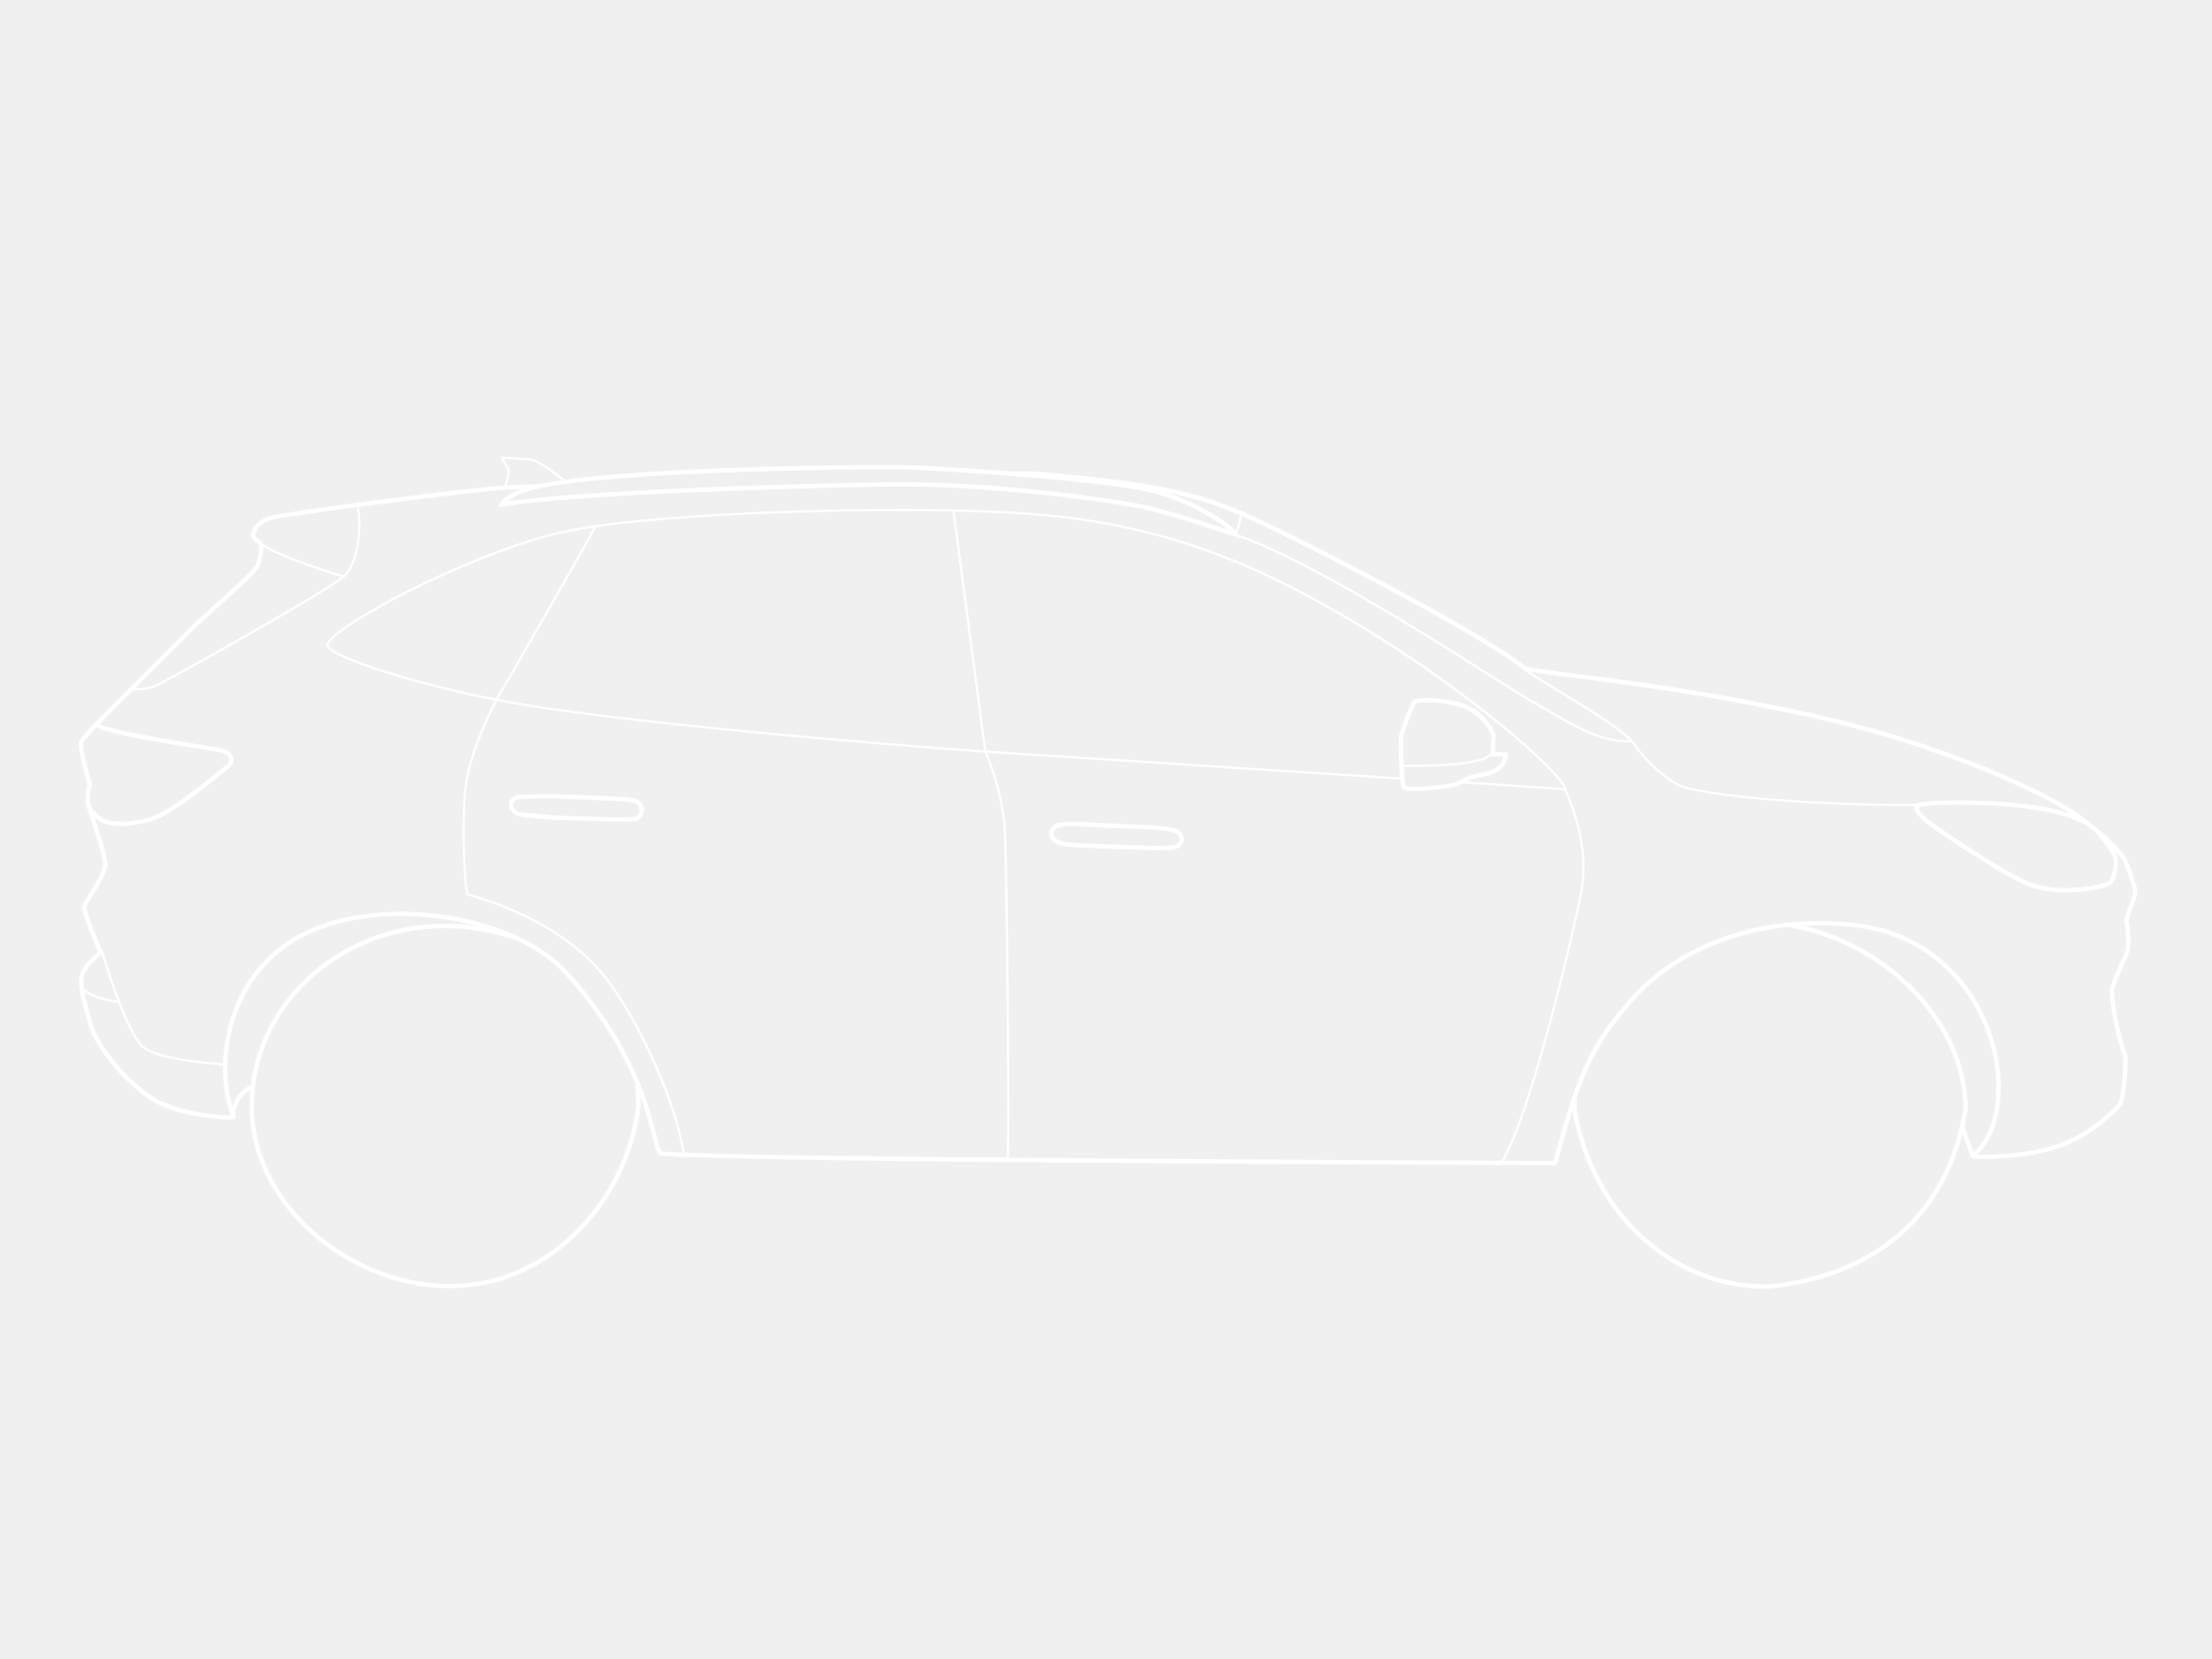
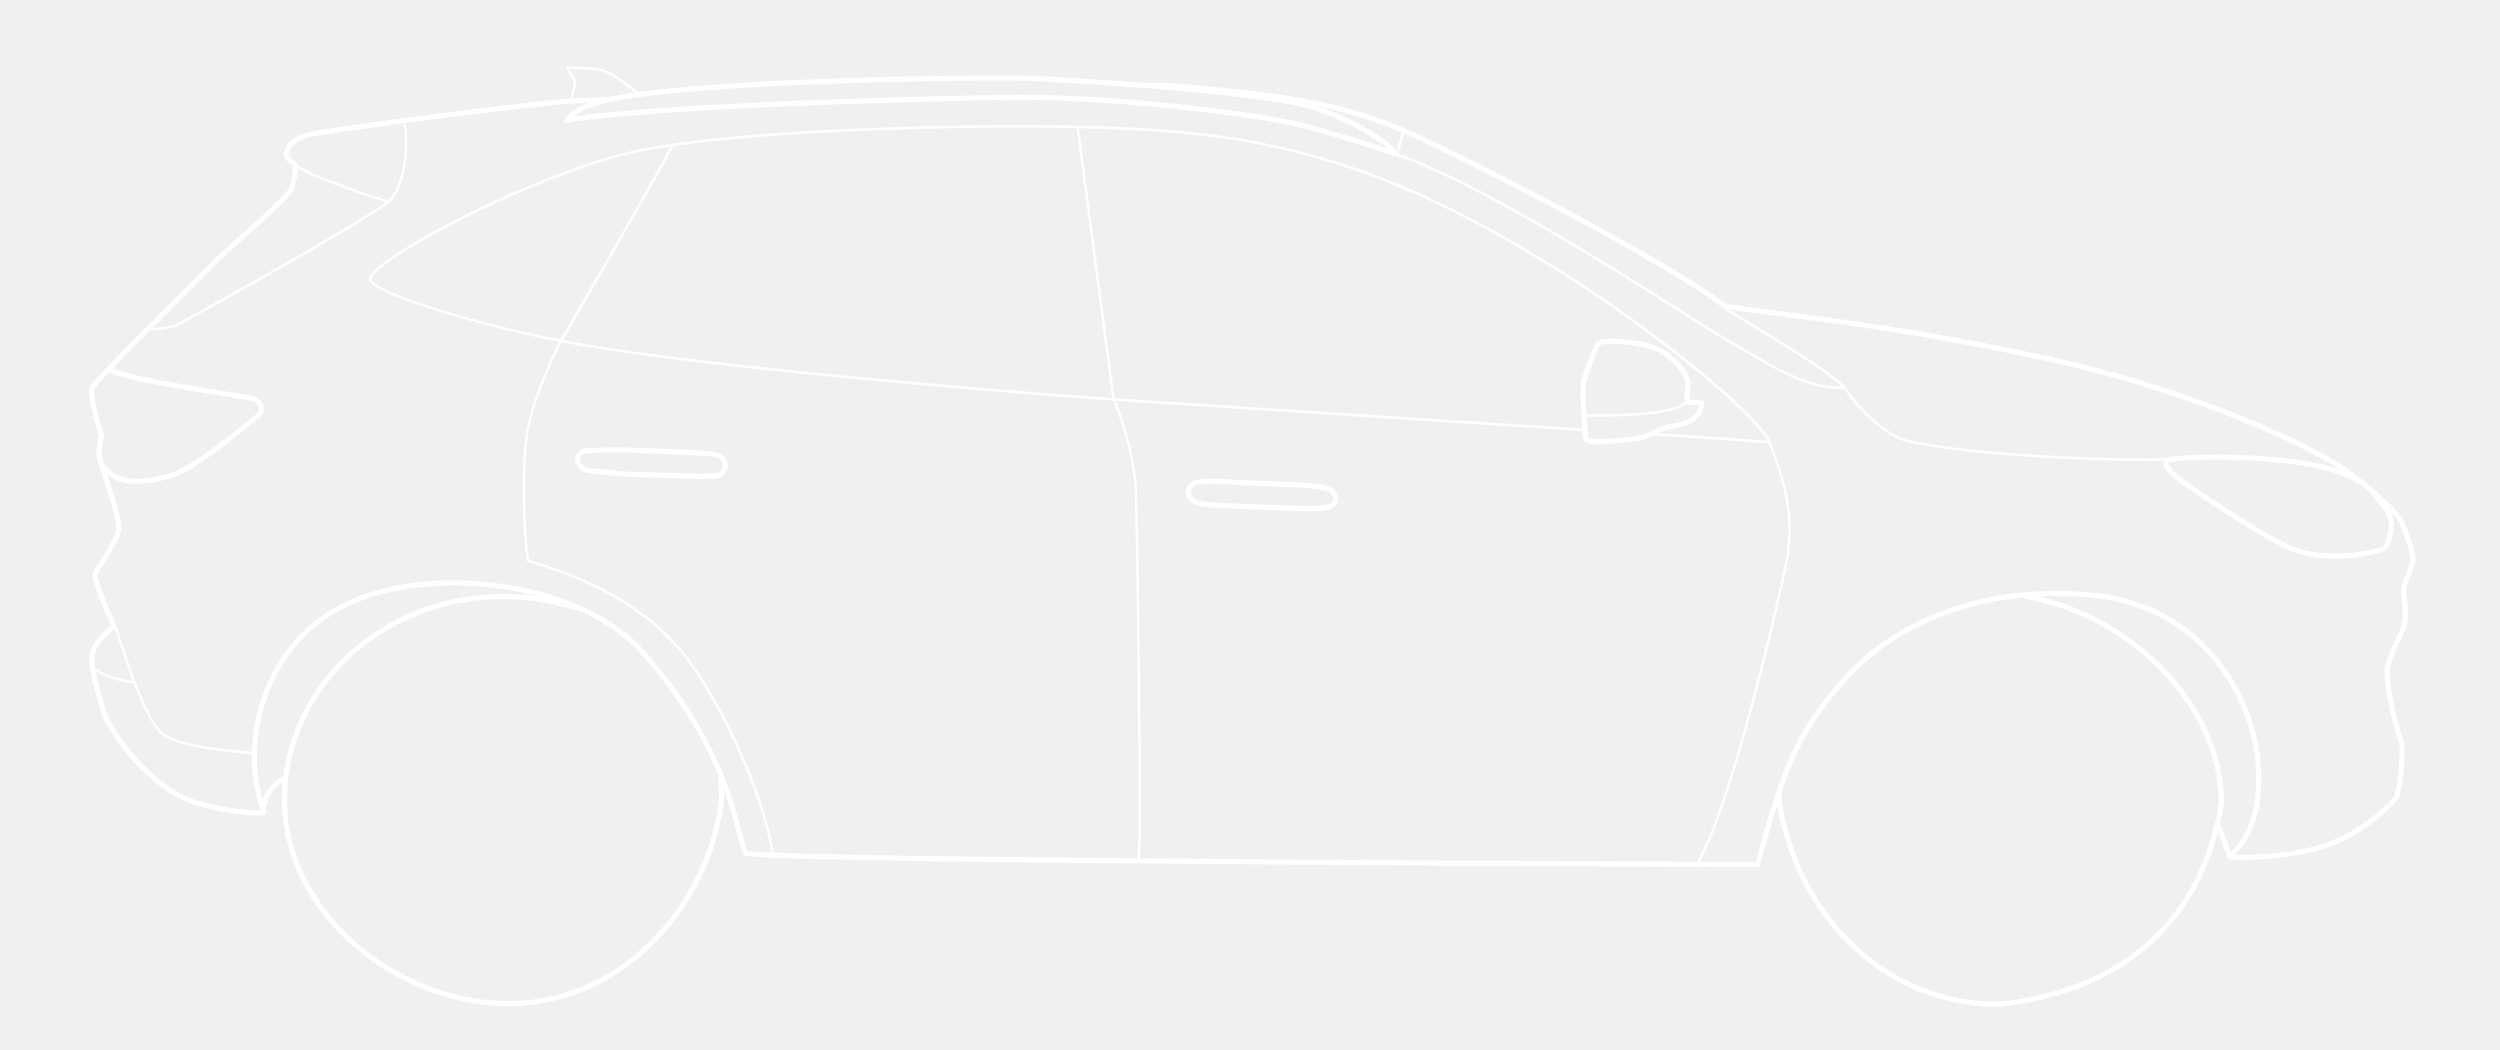
- <svg xmlns="http://www.w3.org/2000/svg" xml:space="preserve" id="fesc20-HYz5ziHi_svg__Calque_1" x="0" y="0" style="enable-background:new 0 0 500 375" version="1.1" viewBox="0 0 500 375">
+ <svg xmlns="http://www.w3.org/2000/svg" xml:space="preserve" id="fesc20-HYz5ziHi_svg__Calque_1" x="0" y="0" style="enable-background:new 0 0 500 375" version="1.1" viewBox="0 90 500 210">
  <style>.fesc20-HYz5ziHi_svg__st2,.fesc20-HYz5ziHi_svg__st3{fill:none;stroke:#fff;stroke-miterlimit:10}.fesc20-HYz5ziHi_svg__st3{stroke-width:.5}</style>
  <g id="fesc20-HYz5ziHi_svg__Calque_2_00000064341186333157696630000011631359966722525828_">
    <path d="M355.9 248.6v2.1c4.1 24.7 23.5 40.7 44.2 40.1 21.6-2.3 39.9-14.1 44.2-40.1 0-19.7-18.2-37.8-39.4-41.5m-289.7 2.4c-4.6-1.5-9.5-2.3-14.6-2.3-24.1 0-43.7 18.2-43.7 40.7s22.1 40.2 43.7 40.7c23.1.7 41.2-19.1 43.7-40.7 0-1.7-.1-3.3-.3-4.9" class="fesc20-HYz5ziHi_svg__st2" />
    <path d="M229.3 107.1s2.7-.1 4.6 0c26.4 2.1 36.6 4.6 46.8 9 9.7 4.1 53.7 26.6 64 35 7.9 1.7 28.8 2.9 62.8 10.2 32.5 6.9 54.7 18.3 60.3 21.9 4.9 3.1 11.7 9.2 12.6 11.4s1.9 5 2.2 6.6c.3 1.6-2.2 5.9-1.9 7.3s.5 4.4.3 6-3.7 7.4-3.6 10c.1 4.2 2.1 12.1 2.8 13.6.7 1.6-.3 10.7-1 11.5-.7.9-6 6.6-13.5 9.3-7.4 2.8-19.2 2.8-19.7 2.4-.5-.3 6.3-3.2 5.7-17.3-.6-14.1-10.8-32.5-32.6-34.9-23.8-2.5-40.7 6.6-49.2 15.7-11.3 12.2-13.5 20.5-18.4 38.1 0 0-189.8-.6-202.3-2.2-1.9-2.9-2.3-19.8-21-40.6-12.3-13.6-42.2-17.6-59.4-9s-20.7 29-16 41.4c.1.4-12.6-.2-18.6-4.3-7.9-5.3-13-13.7-13.6-16.2-.6-2.4-2.8-8.6-2.1-11.4.7-2.8 4.3-5.3 4.3-5.3s-4.3-9.5-3.7-10.7c.6-1.2 4.3-6.4 4.7-8.8.3-2.4-4-13.4-4-15s.5-3.6.5-3.6-2.5-8-1.9-9.6 22.2-22.6 24.4-25 14.8-12.9 15.5-14.9c.7-2 1-4.6.5-5s-1.9-1.2-1.5-2.2.7-2.3 3.8-3.4c3.1-1 47.3-6.7 53.4-6.9.8 0 6.3-.3 7.1-.3" class="fesc20-HYz5ziHi_svg__st2" />
    <path d="M22.2 164c2.4 1.8 24.7 5 27.3 5.5 2.6.4 3.8 2.4 1.8 3.9s-12.8 10.9-18 12c-5.7 1.3-10.8 1.7-13.4-3.3m451.8 3.9c-2.1-.8-4.4-2.6-14.3-3.8s-23.6-.9-24.1 0 1 2.4 2.5 3.6c1.5 1.2 14.9 10.4 22 13.7s18.1 1 19.2 0c.7-.6 1.9-4.4.9-6.4-1-1.9-3.6-4.9-3.6-4.9m-336.6-3-12.9-.4s-7.5-.6-7.9-.9-2.8-1.9-.2-3.7c2.7-.3 9-.2 9-.2l12.5.5s4.9.2 5.8.7c.8.5 2 2.6-.2 3.9-3.2.3-6.1.1-6.1.1zm122.4 6.5-13.5-.5s-6.1-.1-7.5-.8-2.4-2.6 0-3.9c2.8-.6 8.5 0 8.5 0l12.5.5s4.2.2 5.9.9c1.6 1.1 1.4 2.9-.2 3.5-1.2.4-5.7.3-5.7.3zm77.3-21.3 2.9.2s.4 3.6-5.2 4.5c-4.2.7-4.8 2-6.7 2.4s-10.6 1.4-11.1.4-.8-9.8-.6-11.3 2.5-7.4 3.1-8 9.3-.6 13.1 2 4.8 5.5 4.7 6.1-.2 3.7-.2 3.7z" class="fesc20-HYz5ziHi_svg__st2" />
    <path d="M337.1 170.5c-1.4 1.3-5.2 2.7-20.4 2.6M50.6 240.6c-2.9-.2-15-1.1-18.3-4-3.8-3.2-9.1-21-9.1-21" class="fesc20-HYz5ziHi_svg__st3" />
    <path d="M26.8 226.4c-4.1-.3-7.7-2.1-8.3-3.1m414.7-41.4c-8.7.3-38.8-.6-52-3.8-3.5-.8-9.2-5.9-11.7-9.8-2.5-3.9-20.1-13.6-24.8-16.9" class="fesc20-HYz5ziHi_svg__st3" />
    <path d="M368.8 167.5c-7.5.6-15.5-5-23.1-9.3-7.5-4.3-45.6-30.1-66.5-37.4 1.1-2.3 1.4-4.7 1.4-4.7" class="fesc20-HYz5ziHi_svg__st3" />
    <path d="m446 261.4-2.5-6.7m-386.6-9s-4 1.6-4.3 6.6" class="fesc20-HYz5ziHi_svg__st2" />
    <path d="M80.9 114.8c.7 3.5.5 12.4-3.4 15.7-3.9 3.3-40.9 24-42.4 24.6s-4.5.8-5.5.6" class="fesc20-HYz5ziHi_svg__st3" />
    <path d="M77.8 130.4s-17.2-5.3-18.9-7.7" class="fesc20-HYz5ziHi_svg__st3" />
    <path d="M279.3 120.8c-5.3-1.7-15.9-5.3-22.8-6.6-6.8-1.3-34.1-5.2-57-4.7-22.9.4-69 1.8-86 4.5.7-1.5 4-3.4 10.4-4.5 21.6-3.7 73.1-4 79.8-3.9s47.8 2.5 58.3 5.7c9.5 2.8 16.6 8.1 17.3 9.5z" class="fesc20-HYz5ziHi_svg__st2" />
    <path d="M127.7 108.8c-1.9-1.7-5.7-4.4-7.3-4.8s-6.7-.5-6.9-.5c-.2.1 1.4 2.2 1.5 2.9 0 .7-.7 3.1-.8 3.6m216.1 66.8c13.2.9 22.4 1.5 23.6 1.6-1.8-5.1-30.4-29.6-62.3-45.8-30.4-15.5-54.4-16.7-76-17.2s-70.7.4-90.7 5.4c-20 5.1-49 20.4-50.9 24.8-.6 2.9 23.7 9.9 38.4 12.6 23.5 4.8 88.6 10.2 110.5 11.7 12.5.8 59.8 3.9 94 6.1" class="fesc20-HYz5ziHi_svg__st3" />
    <path d="M134.6 118.9c-3.4 6.6-22.4 39.3-22.4 39.3s-4.5 8.3-6.5 16.9c-1.4 6.1-1 22-.1 27 1.7.8 22 5.2 33 21.2 8.5 12.4 14.9 29.1 16 37.9m199.2-82.8c3.6 8.5 5.1 15.9 3.4 24.5-1.5 7.3-11.2 49.6-18 60.2M215.5 115.3l7.2 54.5s3.5 7.5 4.4 17.1c.4 4.5 1.2 74.3.6 75.4" class="fesc20-HYz5ziHi_svg__st3" />
  </g>
</svg>
